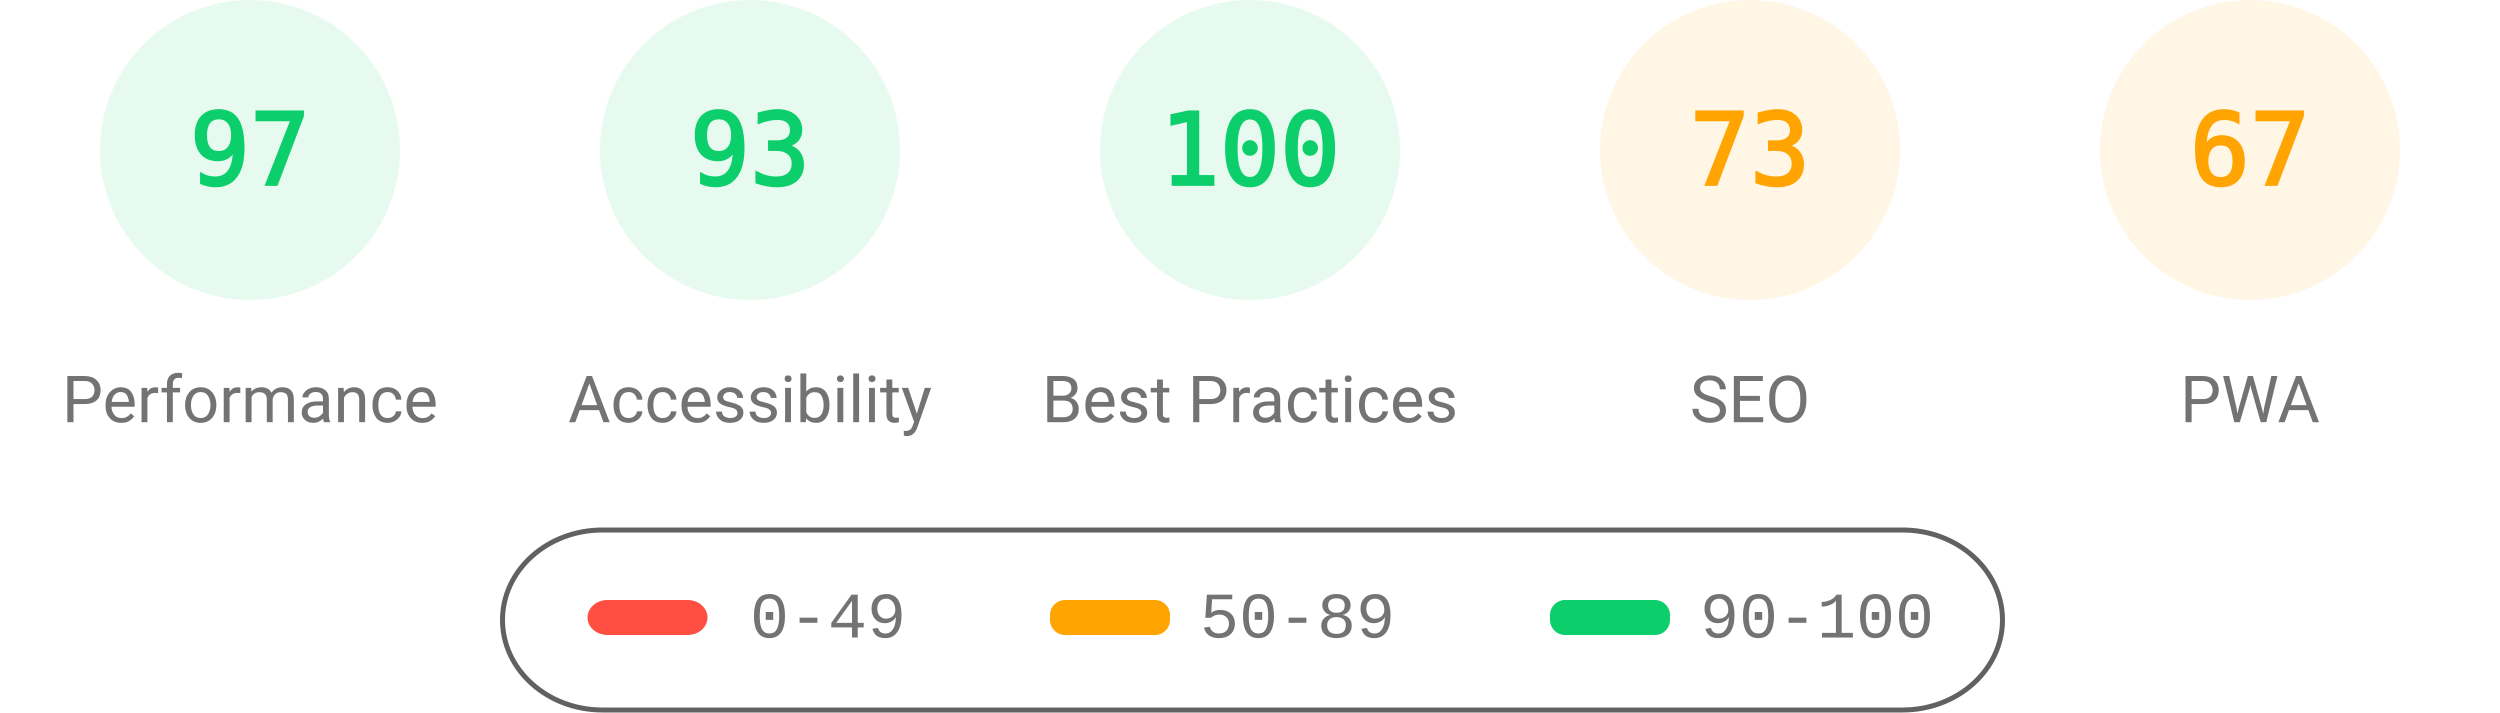
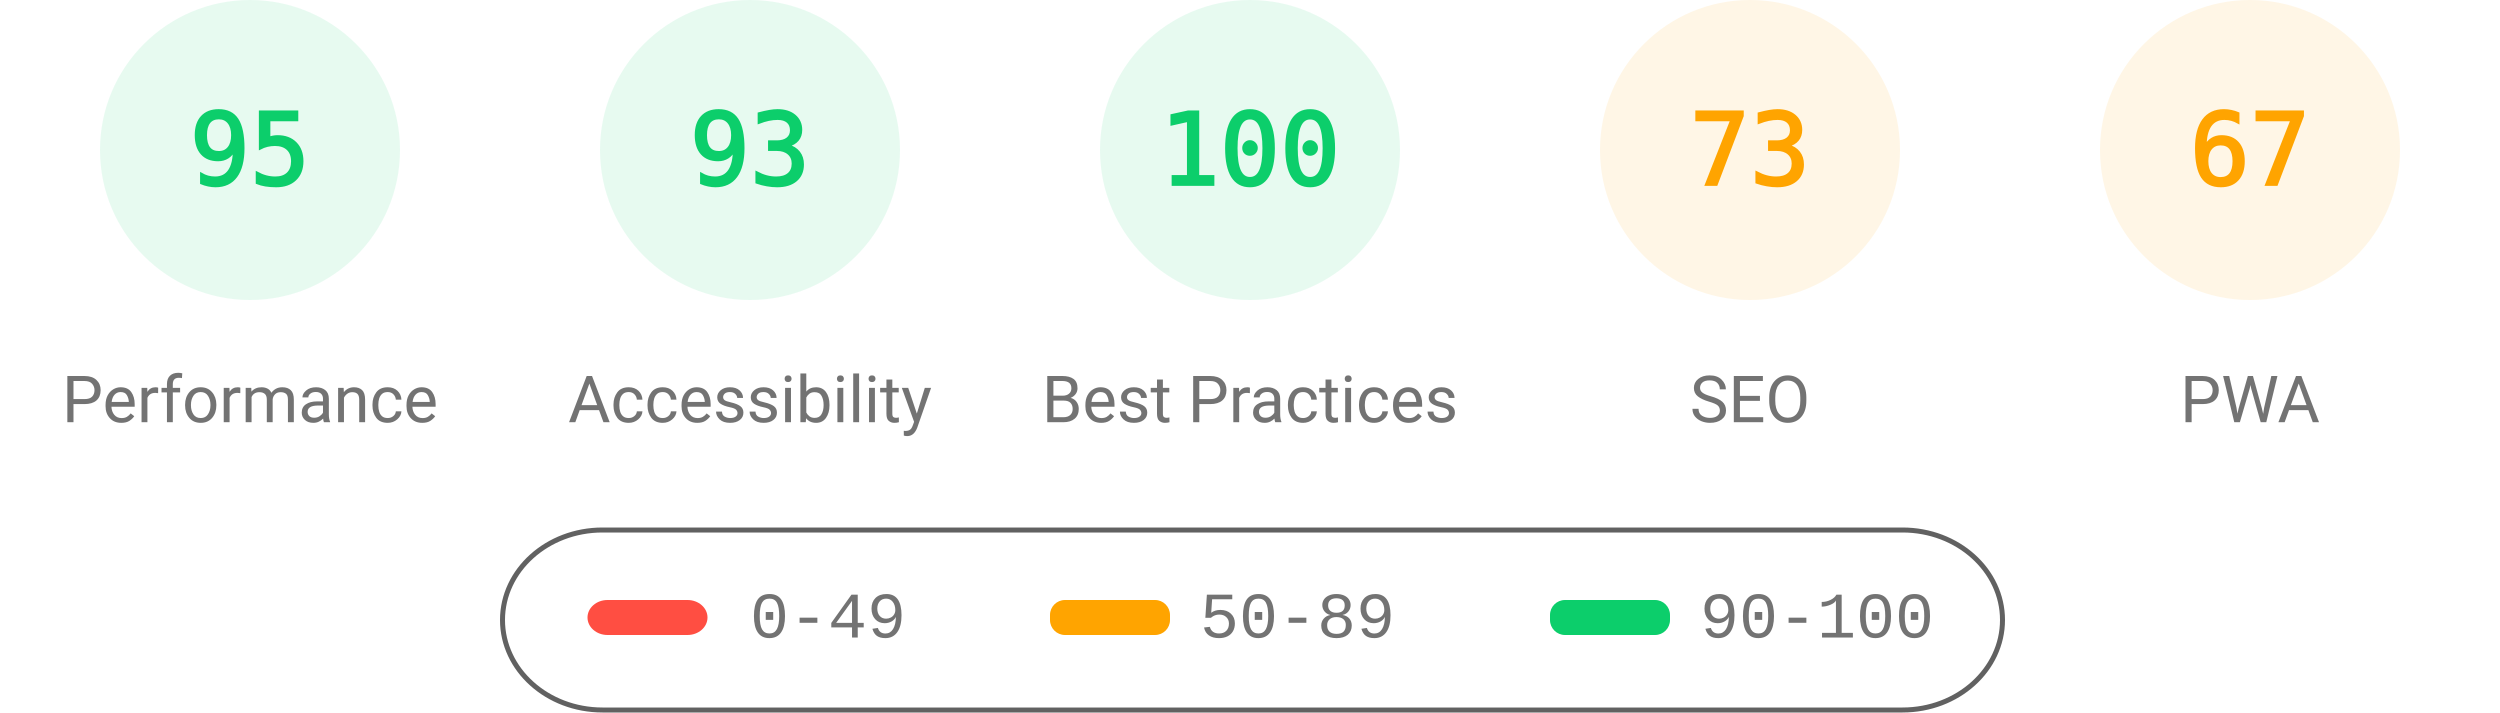
<svg xmlns="http://www.w3.org/2000/svg" fill="none" width="1000" height="285">
  <style>.gauge-base{opacity:.1}.gauge-arc{fill:none;animation-delay:250ms;stroke-linecap:round;transform:rotate(-90deg);transform-origin:100px 60px;animation:load-gauge 1s ease forwards}.guage-text{font-size:40px;font-family:monospace;text-align:center}.guage-red{color:#ff4e42;fill:#ff4e42;stroke:#ff4e42}.guage-orange{color:#ffa400;fill:#ffa400;stroke:#ffa400}.guage-green{color:#0cce6b;fill:#0cce6b;stroke:#0cce6b}.guage-undefined{color:#5c5c5c;fill:#5c5c5c;stroke:#5c5c5c}.guage-title{color:#737373;fill:#737373;stroke:none;font-size:26px;line-height:26px;font-family:Roboto,Halvetica,Arial,sans-serif}@keyframes load-gauge{from{stroke-dasharray:0 352.858}}</style>
  <svg class="guage-div guage-perf guage-green" viewBox="0 0 200 200" width="200" height="200">
    <circle class="gauge-base" r="56" cx="100" cy="60" stroke-width="8" />
-     <circle class="gauge-arc guage-arc-1" r="56" cx="100" cy="60" stroke-width="8" style="stroke-dasharray:341.302,351.858" />
-     <text class="guage-text" x="100" y="60" alignment-baseline="central" dominant-baseline="central" text-anchor="middle">97</text>
+     <circle class="gauge-arc guage-arc-1" r="56" cx="100" cy="60" stroke-width="8" style="stroke-dasharray:334.265,351.858" />
+     <text class="guage-text" x="100" y="60" alignment-baseline="central" dominant-baseline="central" text-anchor="middle">95</text>
    <text class="guage-title" x="100" y="160" alignment-baseline="central" dominant-baseline="central" text-anchor="middle">Performance</text>
  </svg>
  <svg class="guage-div guage-acc guage-green" viewBox="0 0 200 200" width="200" height="200" x="200">
    <circle class="gauge-base" r="56" cx="100" cy="60" stroke-width="8" />
    <circle class="gauge-arc guage-arc-2" r="56" cx="100" cy="60" stroke-width="8" style="stroke-dasharray:327.228,351.858" />
    <text class="guage-text" x="100" y="60" alignment-baseline="central" dominant-baseline="central" text-anchor="middle">93</text>
    <text class="guage-title" x="100" y="160" alignment-baseline="central" dominant-baseline="central" text-anchor="middle">Accessibility</text>
  </svg>
  <svg class="guage-div guage-best guage-green" viewBox="0 0 200 200" width="200" height="200" x="400">
    <circle class="gauge-base" r="56" cx="100" cy="60" stroke-width="8" />
    <circle class="gauge-arc guage-arc-3" r="56" cx="100" cy="60" stroke-width="8" style="stroke-dasharray:351.858,351.858" />
    <text class="guage-text" x="100" y="60" alignment-baseline="central" dominant-baseline="central" text-anchor="middle">100</text>
    <text class="guage-title" x="100" y="160" alignment-baseline="central" dominant-baseline="central" text-anchor="middle">Best Practices</text>
  </svg>
  <svg class="guage-div guage-seo guage-orange" viewBox="0 0 200 200" width="200" height="200" x="600">
    <circle class="gauge-base" r="56" cx="100" cy="60" stroke-width="8" />
    <circle class="gauge-arc guage-arc-4" r="56" cx="100" cy="60" stroke-width="8" style="stroke-dasharray:256.856,351.858" />
    <text class="guage-text" x="100" y="60" alignment-baseline="central" dominant-baseline="central" text-anchor="middle">73</text>
    <text class="guage-title" x="100" y="160" alignment-baseline="central" dominant-baseline="central" text-anchor="middle">SEO</text>
  </svg>
  <svg class="guage-div guage-pwa guage-orange" viewBox="0 0 200 200" width="200" height="200" x="800">
    <circle class="gauge-base" r="56" cx="100" cy="60" stroke-width="8" />
    <circle class="gauge-arc guage-arc-4" r="56" cx="100" cy="60" stroke-width="8" style="stroke-dasharray:235.745,351.858" />
    <text class="guage-text" x="100" y="60" alignment-baseline="central" dominant-baseline="central" text-anchor="middle">67</text>
    <text class="guage-title" x="100" y="160" alignment-baseline="central" dominant-baseline="central" text-anchor="middle">PWA</text>
  </svg>
  <svg width="604" height="76" x="200" y="210">
    <path fill="none" id="canvas_background" d="M-1-1h604v80H-1z" />
    <rect fill-opacity="0" stroke="#616161" stroke-width="2" rx="40" id="svg_2" height="72" width="600" y="2" x="1" fill="#000" />
    <rect stroke="#000" rx="8" id="svg_3" height="14" width="48" y="30" x="35" stroke-opacity="null" stroke-width="0" fill="#ff4e42" />
    <rect stroke="#000" rx="6" id="svg_4" height="14" width="48" y="30" x="220" stroke-opacity="null" stroke-width="0" fill="#ffa400" />
    <rect stroke="#000" rx="6" id="svg_5" height="14" width="48" y="30" x="420" stroke-opacity="null" stroke-width="0" fill="#0cce6b" />
    <text xml:space="preserve" text-anchor="start" font-family="'Courier New', Courier, monospace" font-size="26" id="svg_6" y="45" x="100" stroke-opacity="null" stroke-width="0" stroke="#000" fill="#737373">0-49</text>
    <text xml:space="preserve" text-anchor="start" font-family="'Courier New', Courier, monospace" font-size="26" id="svg_7" y="45" x="280" stroke-opacity="null" stroke-width="0" stroke="#000" fill="#737373">50-89</text>
    <text xml:space="preserve" text-anchor="start" font-family="'Courier New', Courier, monospace" font-size="26" id="svg_8" y="45" x="480" stroke-opacity="null" stroke-width="0" stroke="#000" fill="#737373">90-100</text>
  </svg>
</svg>
